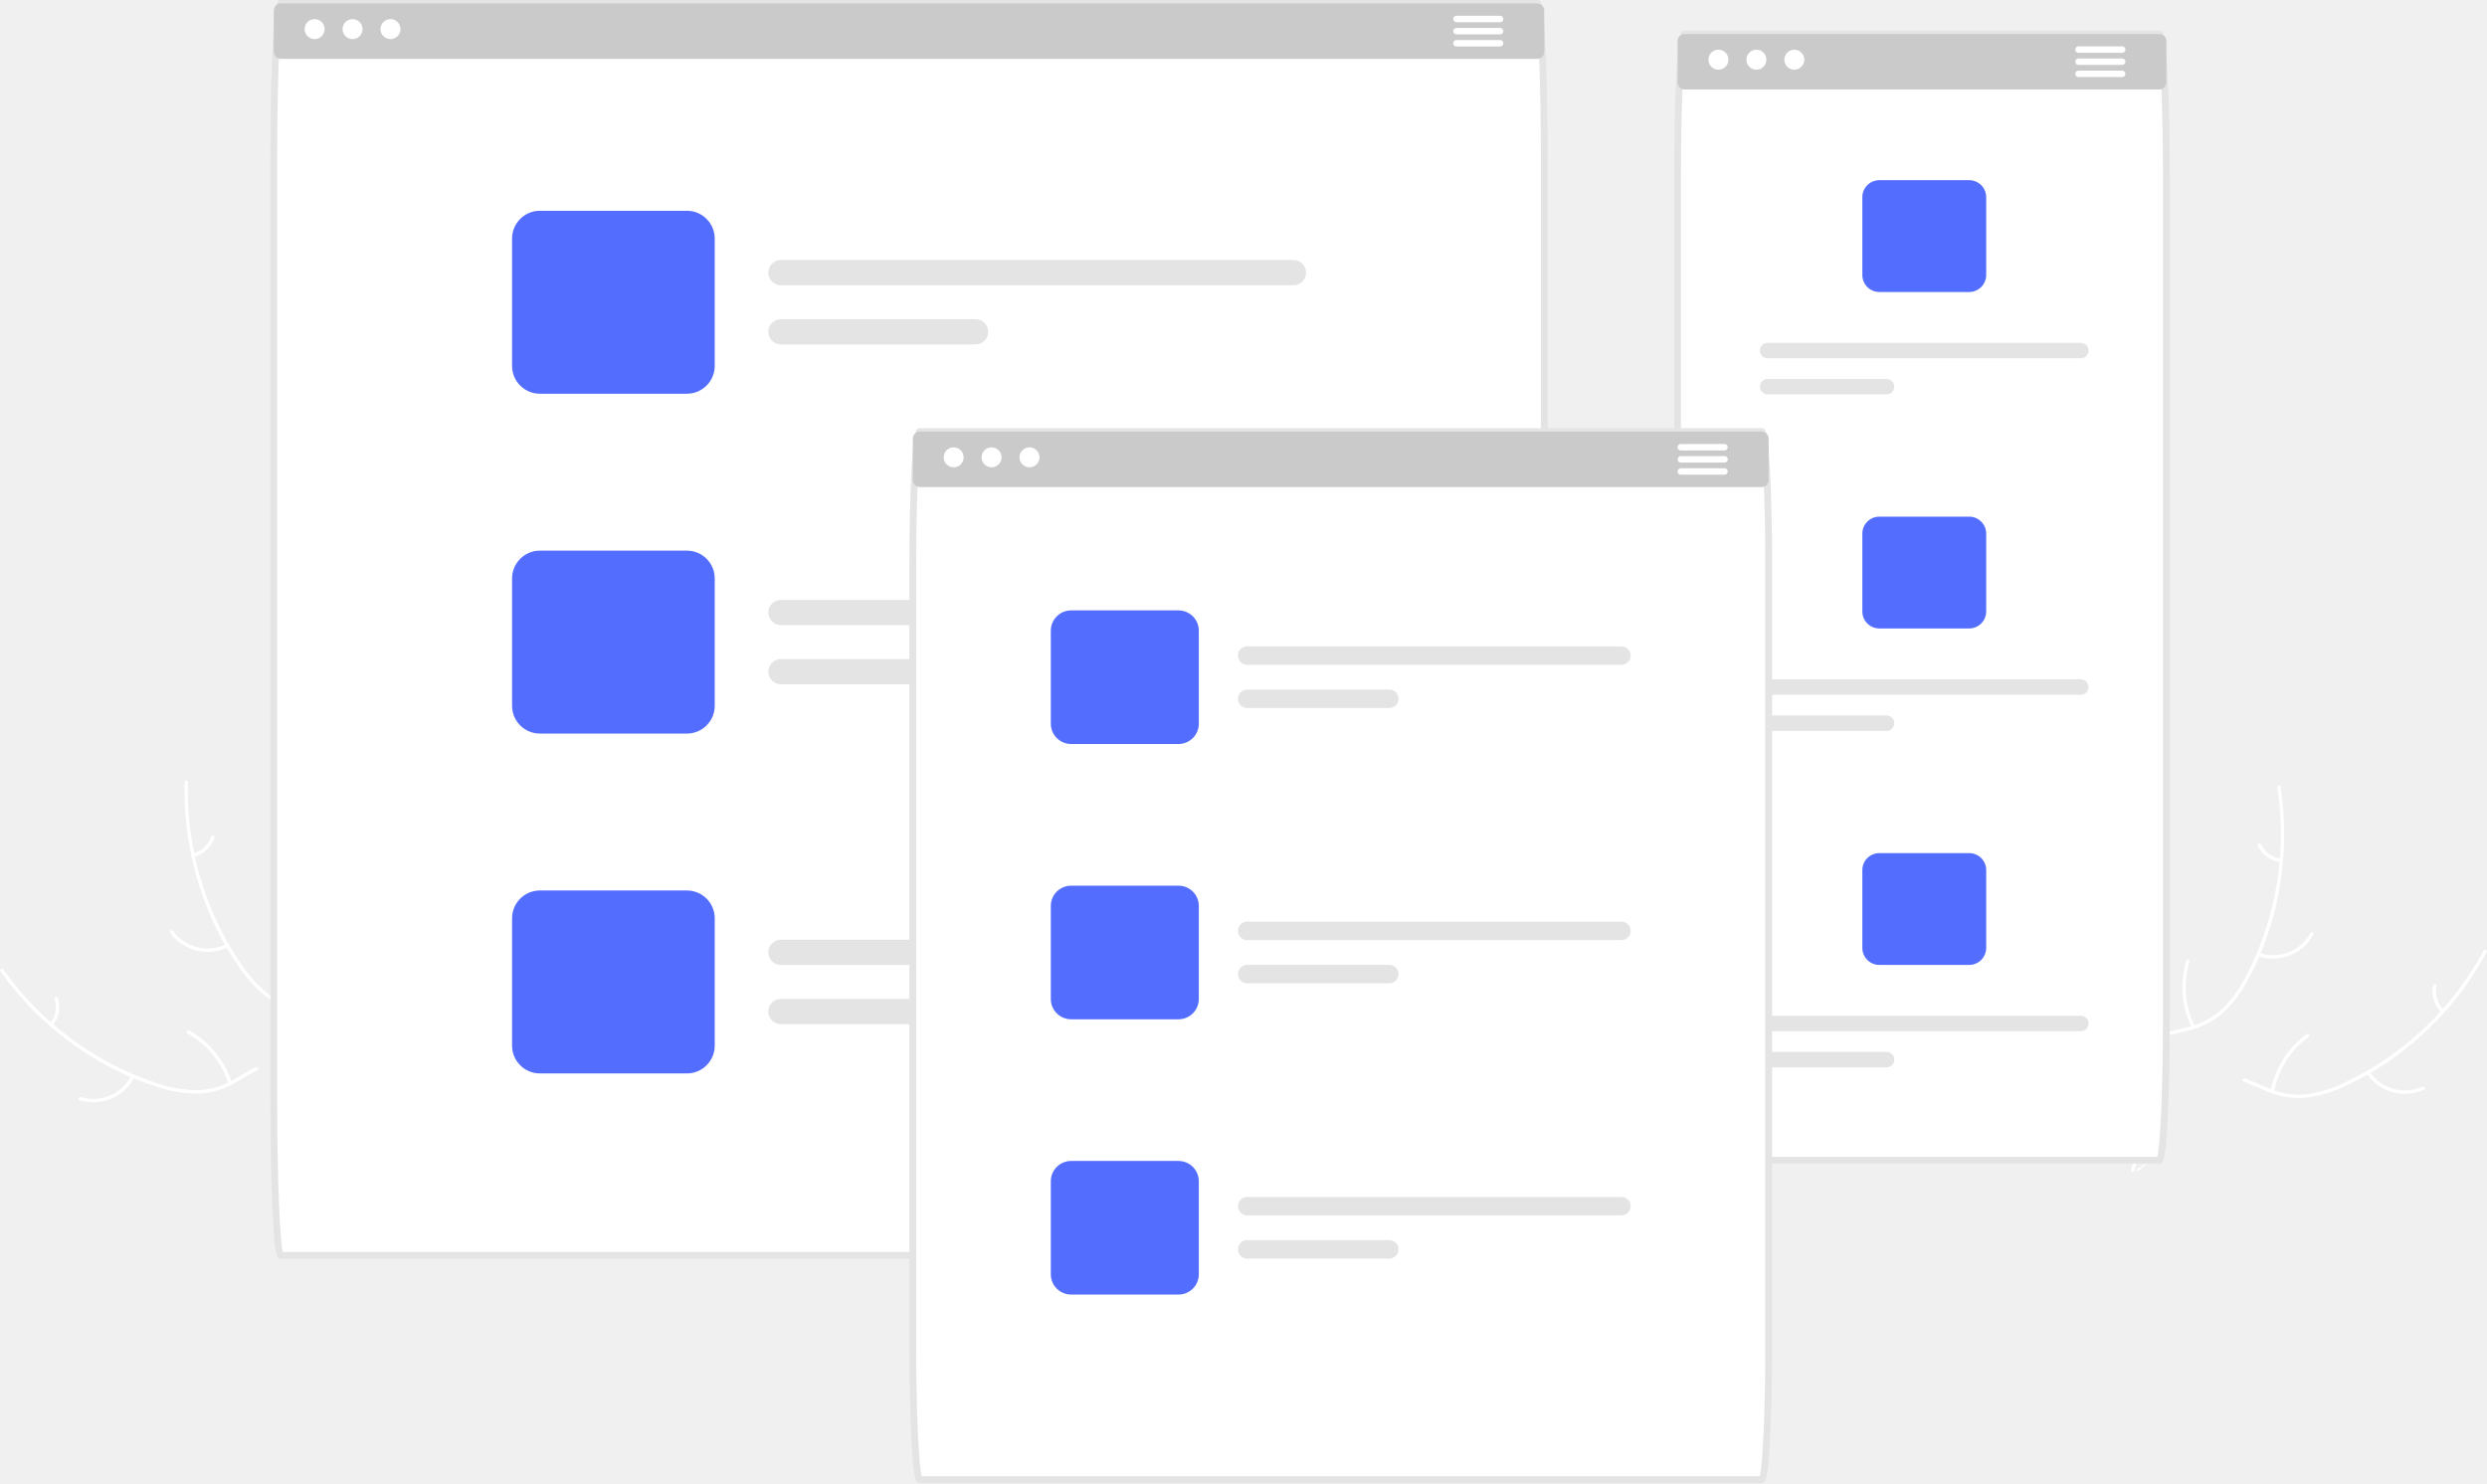
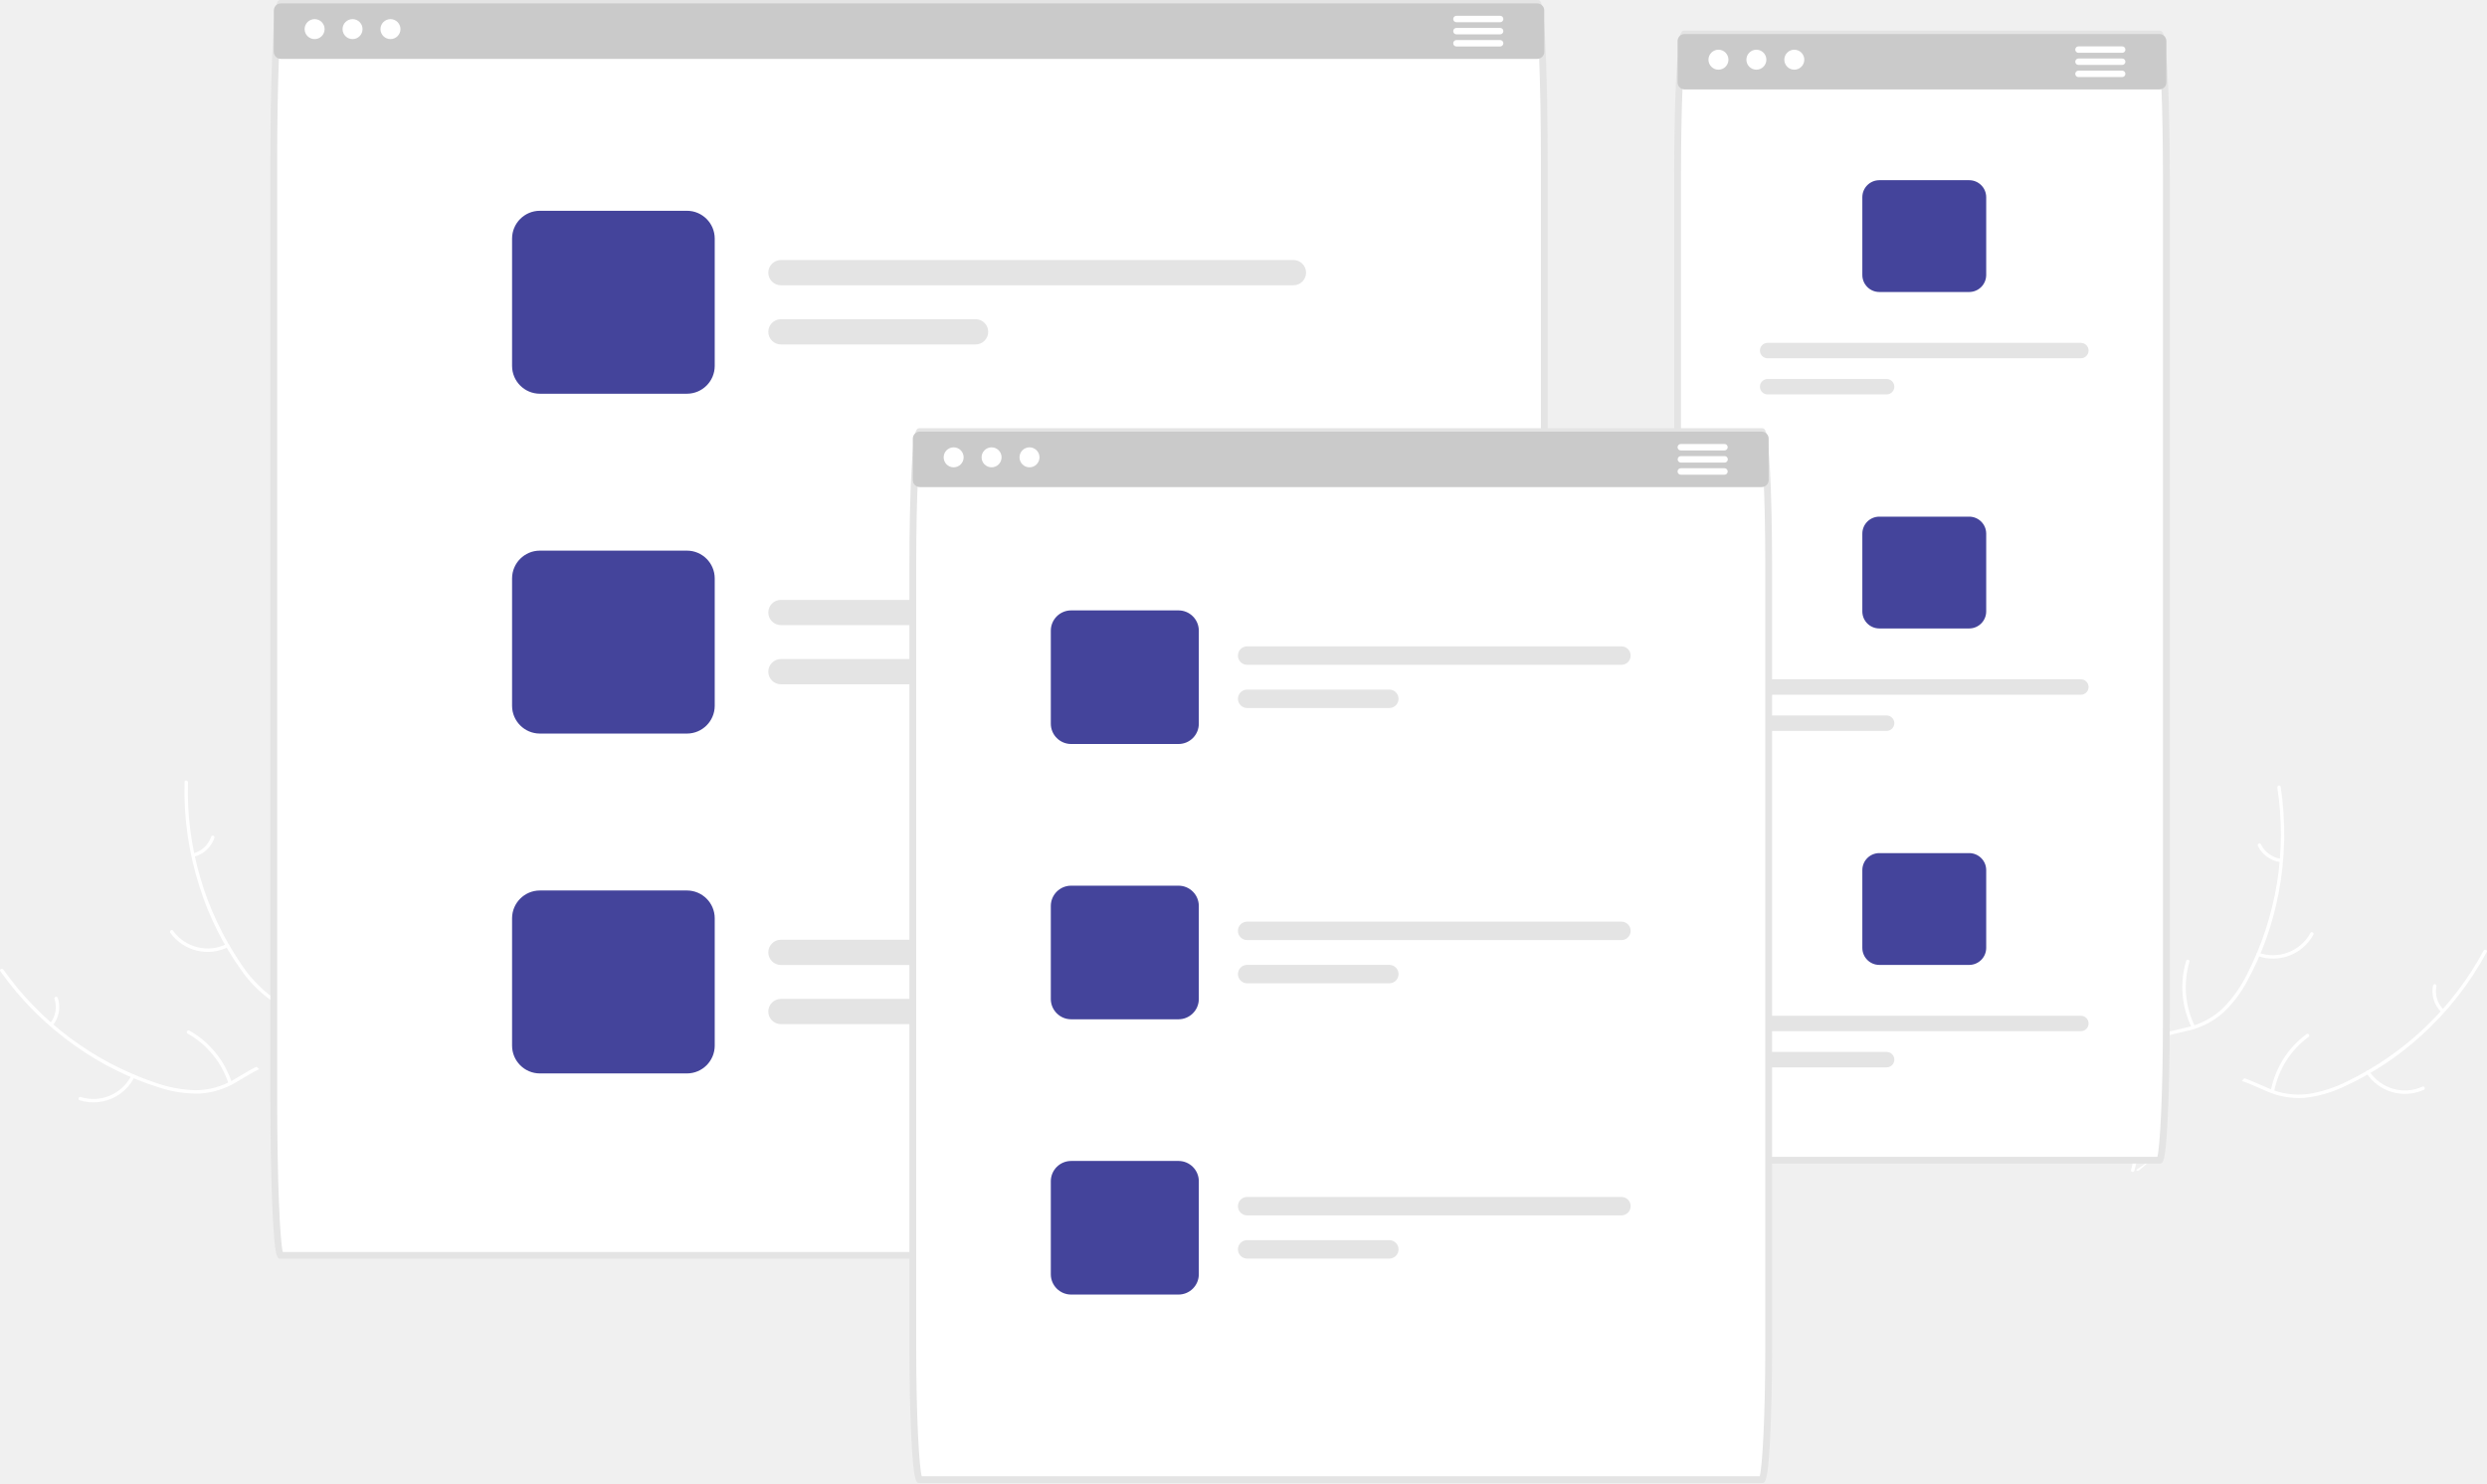
<svg xmlns="http://www.w3.org/2000/svg" data-name="Layer 1" width="731.662" height="436.38" viewBox="0 0 731.662 436.38">
  <path d="M277.281,566.582c-21.535-7.834-40.23-26.574-42.601-49.367a105.583,105.583,0,0,0,70.661,16.18c9.531-1.236,20.003-3.603,28.159,1.481,5.075,3.163,8.226,8.78,9.671,14.583,1.445,5.803,1.38,11.861,1.306,17.841l.671,1.334C322.652,573,298.816,574.416,277.281,566.582Z" transform="translate(-234.1692 -231.8101)" fill="#f0f0f0" />
  <path d="M235.147,517.101a90.245,90.245,0,0,0,44.499,33.208,38.862,38.862,0,0,0,11.96,2.286,22.289,22.289,0,0,0,11.315-3.096c3.234-1.823,6.331-4.061,9.951-5.066a13.648,13.648,0,0,1,11.009,1.838c4.061,2.549,6.963,6.406,9.67,10.276,3.006,4.297,6.06,8.807,10.752,11.416.569.316.045,1.18-.523.864-8.164-4.538-11.186-14.165-18.135-20.017-3.242-2.731-7.327-4.501-11.612-3.619-3.747.772-6.942,3.078-10.201,4.951a23.784,23.784,0,0,1-10.951,3.439,35.927,35.927,0,0,1-12.004-1.818,87.554,87.554,0,0,1-24.508-12.173,91.845,91.845,0,0,1-22.111-22.007c-.375-.529.515-1.008.888-.482Z" transform="translate(-234.1692 -231.8101)" fill="#fff" />
  <path d="M273.749,548.68a13.54,13.54,0,0,1-16.126,6.879c-.62-.195-.346-1.167.274-.972a12.537,12.537,0,0,0,14.988-6.43c.288-.583,1.15-.057.864.523Z" transform="translate(-234.1692 -231.8101)" fill="#fff" />
  <path d="M301.403,550.64a26.097,26.097,0,0,0-12.048-14.715c-.567-.318-.044-1.182.523-.864a27.144,27.144,0,0,1,12.506,15.338c.199.62-.783.858-.981.241Z" transform="translate(-234.1692 -231.8101)" fill="#fff" />
  <path d="M248.941,532.87a7.664,7.664,0,0,0,1.262-7.162c-.207-.617.776-.855.981-.241a8.588,8.588,0,0,1-1.379,7.926.522.522,0,0,1-.693.171.508.508,0,0,1-.171-.693Z" transform="translate(-234.1692 -231.8101)" fill="#fff" />
  <path d="M289.032,461.845c.14.382.28.764.428,1.148a100.932,100.932,0,0,0,6.94,14.829c.204.37.416.743.63,1.106a106.405,106.405,0,0,0,25.675,29.588,103.332,103.332,0,0,0,13.011,8.787c6.289,3.583,13.393,6.968,17.995,12.263a17.726,17.726,0,0,1,1.353,1.727l-8.342,36.418c-.06.073-.113.149-.173.222l-.267,1.469c-.244-.117-.495-.244-.739-.362-.142-.068-.282-.143-.424-.211-.094-.048-.188-.096-.276-.133-.031-.016-.063-.032-.086-.046-.088-.038-.165-.082-.244-.117q-2.105-1.059-4.203-2.152c-.008-.002-.008-.002-.015-.012a151.935,151.935,0,0,1-29.866-19.958c-.269-.237-.547-.475-.813-.728a98.602,98.602,0,0,1-11.118-11.633,87.173,87.173,0,0,1-5.177-7.141,72.487,72.487,0,0,1-9.195-20.715c-3.905-14.642-3.083-30.369,4.327-43.363C288.646,462.5,288.834,462.175,289.032,461.845Z" transform="translate(-234.1692 -231.8101)" fill="#f0f0f0" />
  <path d="M289.476,462.033A90.245,90.245,0,0,0,305.012,515.339a38.863,38.863,0,0,0,8.173,9.026,22.289,22.289,0,0,0,10.898,4.341c3.679.492,7.5.569,10.996,1.946a13.648,13.648,0,0,1,7.684,8.096c1.707,4.48,1.703,9.307,1.534,14.027-.187,5.24-.464,10.681,1.712,15.588.264.595-.674.969-.938.375-3.786-8.539-.404-18.045-2.428-26.901-.945-4.132-3.141-8.005-7.093-9.881-3.456-1.64-7.396-1.723-11.126-2.188a23.785,23.785,0,0,1-10.814-3.847,35.928,35.928,0,0,1-8.49-8.678,87.554,87.554,0,0,1-12.239-24.475,91.845,91.845,0,0,1-4.404-30.884c.019-.648,1.018-.495.999.149Z" transform="translate(-234.1692 -231.8101)" fill="#fff" />
  <path d="M301.285,510.487a13.54,13.54,0,0,1-17.018-4.216c-.378-.529.426-1.141.804-.611a12.537,12.537,0,0,0,15.838,3.89c.581-.292.952.647.375.938Z" transform="translate(-234.1692 -231.8101)" fill="#fff" />
  <path d="M322.185,528.702a26.097,26.097,0,0,0-.76-19.003c-.262-.596.676-.97.938-.375a27.144,27.144,0,0,1,.751,19.776c-.215.615-1.142.214-.928-.398Z" transform="translate(-234.1692 -231.8101)" fill="#fff" />
  <path d="M290.996,482.928a7.664,7.664,0,0,0,5.32-4.958c.207-.617,1.134-.215.928.398a8.588,8.588,0,0,1-5.873,5.498.522.522,0,0,1-.656-.281.508.508,0,0,1,.281-.656Z" transform="translate(-234.1692 -231.8101)" fill="#fff" />
  <path d="M929.098,565.83c20.409-10.422,36.658-31.318,36.21-54.229A105.583,105.583,0,0,1,897.171,536.343c-9.611-.055-20.294-1.117-27.764,4.931-4.648,3.763-7.084,9.724-7.805,15.661-.721,5.937.088,11.94.897,17.866l-.502,1.406C884.859,577.776,908.689,576.252,929.098,565.83Z" transform="translate(-234.1692 -231.8101)" fill="#f0f0f0" />
  <path d="M964.83,511.545a90.245,90.245,0,0,1-40.079,38.426,38.863,38.863,0,0,1-11.588,3.739,22.289,22.289,0,0,1-11.61-1.681c-3.433-1.411-6.782-3.253-10.499-3.805a13.648,13.648,0,0,0-10.7,3.177c-3.716,3.029-6.123,7.213-8.334,11.386-2.455,4.634-4.931,9.485-9.267,12.651-.525.384.1,1.176.625.793,7.544-5.507,9.36-15.432,15.537-22.094,2.882-3.109,6.719-5.367,11.08-5.019,3.813.305,7.268,2.201,10.732,3.66a23.784,23.784,0,0,0,11.291,2.067,35.928,35.928,0,0,0,11.689-3.279,87.554,87.554,0,0,0,22.825-15.094,91.845,91.845,0,0,0,19.238-24.558c.307-.571-.635-.937-.94-.37Z" transform="translate(-234.1692 -231.8101)" fill="#fff" />
  <path d="M930.403,547.629a13.54,13.54,0,0,0,16.85,4.845c.591-.27.2-1.201-.392-.931a12.537,12.537,0,0,1-15.664-4.539c-.357-.543-1.148.085-.793.625Z" transform="translate(-234.1692 -231.8101)" fill="#fff" />
  <path d="M903.199,552.974a26.097,26.097,0,0,1,10.148-16.085c.524-.385-.102-1.178-.625-.793a27.144,27.144,0,0,0-10.526,16.759c-.121.64.883.755,1.003.119Z" transform="translate(-234.1692 -231.8101)" fill="#fff" />
  <path d="M953.079,528.89a7.664,7.664,0,0,1-2.133-6.952c.129-.638-.875-.753-1.003-.119a8.588,8.588,0,0,0,2.343,7.697.522.522,0,0,0,.709.084.508.508,0,0,0,.084-.709Z" transform="translate(-234.1692 -231.8101)" fill="#fff" />
  <path d="M904.561,463.331c-.092.396-.184.792-.284,1.192a100.932,100.932,0,0,1-5.064,15.57c-.157.393-.321.788-.489,1.175a106.405,106.405,0,0,1-21.844,32.52,103.332,103.332,0,0,1-11.832,10.32c-5.801,4.329-12.435,8.561-16.351,14.382a17.728,17.728,0,0,0-1.131,1.88l12.755,35.117c.069.065.13.134.199.199l.445,1.425c.228-.147.461-.303.689-.45.133-.084.262-.177.395-.261.087-.059.175-.118.257-.166.029-.019.058-.039.079-.056.082-.048.154-.101.228-.147q1.959-1.31,3.907-2.652c.008-.003.008-.003.013-.014a151.936,151.936,0,0,0,27.186-23.478c.238-.268.485-.539.717-.823a98.603,98.603,0,0,0,9.603-12.911,87.168,87.168,0,0,0,4.26-7.723,72.487,72.487,0,0,0,6.579-21.688c2.075-15.01-.673-30.518-9.624-42.503C905.025,463.934,904.798,463.635,904.561,463.331Z" transform="translate(-234.1692 -231.8101)" fill="#f0f0f0" />
  <path d="M904.144,463.572a90.245,90.245,0,0,1-8.866,54.812,38.863,38.863,0,0,1-7.002,9.962,22.289,22.289,0,0,1-10.282,5.648c-3.591.94-7.373,1.486-10.673,3.283a13.648,13.648,0,0,0-6.631,8.979c-1.144,4.656-.546,9.446.201,14.109.83,5.178,1.773,10.543.217,15.681-.189.623.788.879.977.257,2.708-8.939-1.817-17.957-.897-26.995.43-4.217,2.133-8.331,5.825-10.678,3.229-2.052,7.128-2.619,10.772-3.539a23.784,23.784,0,0,0,10.259-5.147,35.928,35.928,0,0,0,7.359-9.656,87.554,87.554,0,0,0,9.137-25.794,91.845,91.845,0,0,0,.575-31.191c-.099-.641-1.071-.366-.973.271Z" transform="translate(-234.1692 -231.8101)" fill="#fff" />
  <path d="M898.381,513.111a13.54,13.54,0,0,0,16.371-6.276c.31-.571-.563-1.08-.873-.508a12.537,12.537,0,0,1-15.24,5.807c-.612-.218-.866.759-.257.977Z" transform="translate(-234.1692 -231.8101)" fill="#fff" />
  <path d="M879.878,533.757a26.097,26.097,0,0,1-1.581-18.953c.186-.623-.791-.88-.977-.257a27.144,27.144,0,0,0,1.685,19.719c.289.584,1.159.072.872-.509Z" transform="translate(-234.1692 -231.8101)" fill="#fff" />
  <path d="M905.204,484.496a7.664,7.664,0,0,1-5.889-4.267c-.281-.587-1.152-.074-.872.509a8.588,8.588,0,0,0,6.504,4.735.522.522,0,0,0,.617-.36.508.508,0,0,0-.36-.617Z" transform="translate(-234.1692 -231.8101)" fill="#fff" />
  <path d="M871.498,246.81h-143.79v9.25a2.04,2.04,0,0,0,.46,1.3c-.29,7.23-.46,16.46-.46,26.49v247.3c0,23.18.93,42.04,2.07,42.04h139.65c1.14,0,2.07-18.86,2.07-42.04v-247.3c0-10.03-.17-19.26-.46-26.49a2.039,2.039,0,0,0,.46-1.3Z" transform="translate(-234.1692 -231.8101)" fill="#fff" />
  <path d="M869.429,574.19H729.779c-1.088,0-1.807,0-2.461-13.278-.393-7.968-.609-18.538-.609-29.762V283.85c0-9.694.164-19.116.461-26.53.186-4.452.399-8.018.633-10.6.459-5.056.896-5.91,1.976-5.91h139.65c1.079,0,1.516.854,1.976,5.91.235,2.592.448,6.158.633,10.598l0.0.002c.297,7.407.461,16.829.461,26.53V531.15c0,11.224-.216,21.794-.609,29.762C871.236,574.19,870.517,574.19,869.429,574.19Zm-139.082-2H868.86c.724-2.733,1.638-17.57,1.638-41.04V283.85c0-9.675-.163-19.068-.459-26.448h-0c-.184-4.408-.395-7.941-.626-10.501a28.884,28.884,0,0,0-.562-4.09H730.356a28.896,28.896,0,0,0-.562,4.09c-.231,2.55-.442,6.083-.627,10.501-.296,7.387-.459,16.78-.459,26.448V531.15C728.708,554.619,729.623,569.457,730.347,572.19Z" transform="translate(-234.1692 -231.8101)" fill="#e4e4e4" />
  <path d="M869.429,241.81H729.779a2.074,2.074,0,0,0-2.07,2.07v12.18a2.04,2.04,0,0,0,.46,1.3,2.079,2.079,0,0,0,1.61.77h139.65a2.08,2.08,0,0,0,1.61-.77,2.039,2.039,0,0,0,.46-1.3v-12.18A2.074,2.074,0,0,0,869.429,241.81Z" transform="translate(-234.1692 -231.8101)" fill="#cacaca" />
  <circle id="b800b2fc-3bcc-4a40-9972-a80335d602c8" data-name="Ellipse 90" cx="505.559" cy="17.565" r="2.94" fill="#fff" />
  <circle id="fa63cc97-e384-451c-9b8c-3b6845b8b0f6" data-name="Ellipse 91" cx="516.717" cy="17.565" r="2.94" fill="#fff" />
  <circle id="beaeadfc-8efd-4e6c-adaf-945ac9d4d623" data-name="Ellipse 92" cx="527.875" cy="17.565" r="2.94" fill="#fff" />
  <path d="M858.498,245.45H845.648a.956.956,0,0,0-.95.95.801.801,0,0,0,.1.41.943.943,0,0,0,.85.54h12.85a.948.948,0,0,0,.86-.54.914.914,0,0,0,.09-.41A.95.95,0,0,0,858.498,245.45Z" transform="translate(-234.1692 -231.8101)" fill="#fff" />
  <path d="M858.498,249.02H845.648a.95.95,0,0,0,0,1.9h12.85a.95.95,0,1,0,0-1.9Z" transform="translate(-234.1692 -231.8101)" fill="#fff" />
  <path d="M858.498,252.59H845.648a.95.95,0,0,0,0,1.9h12.85a.95.95,0,1,0,0-1.9Z" transform="translate(-234.1692 -231.8101)" fill="#fff" />
-   <path d="M813.498,284.83H787.058a5.002,5.002,0,0,0-5,5v22.9a5.008,5.008,0,0,0,5,5h26.44a5.015,5.015,0,0,0,5-5v-22.9A5.008,5.008,0,0,0,813.498,284.83Z" transform="translate(-234.1692 -231.8101)" fill="#536dfe" />
+   <path d="M813.498,284.83H787.058a5.002,5.002,0,0,0-5,5v22.9a5.008,5.008,0,0,0,5,5h26.44a5.015,5.015,0,0,0,5-5v-22.9A5.008,5.008,0,0,0,813.498,284.83Z" transform="translate(-234.1692 -231.8101)" fill="#44449b" />
  <path d="M846.349,332.69h-92.15a2.27,2.27,0,1,0,0,4.54h92.15a2.27,2.27,0,1,0,0-4.54Z" transform="translate(-234.1692 -231.8101)" fill="#e4e4e4" />
  <path d="M789.199,343.33h-35a2.27,2.27,0,1,0,0,4.54h35a2.27,2.27,0,1,0,0-4.54Z" transform="translate(-234.1692 -231.8101)" fill="#e4e4e4" />
-   <path d="M813.498,383.83H787.058a5.002,5.002,0,0,0-5,5v22.9a5.008,5.008,0,0,0,5,5h26.44a5.015,5.015,0,0,0,5-5v-22.9A5.008,5.008,0,0,0,813.498,383.83Z" transform="translate(-234.1692 -231.8101)" fill="#536dfe" />
+   <path d="M813.498,383.83H787.058a5.002,5.002,0,0,0-5,5v22.9a5.008,5.008,0,0,0,5,5h26.44a5.015,5.015,0,0,0,5-5v-22.9A5.008,5.008,0,0,0,813.498,383.83Z" transform="translate(-234.1692 -231.8101)" fill="#44449b" />
  <path d="M846.349,431.69h-92.15a2.27,2.27,0,1,0,0,4.54h92.15a2.27,2.27,0,1,0,0-4.54Z" transform="translate(-234.1692 -231.8101)" fill="#e4e4e4" />
  <path d="M789.199,442.33h-35a2.27,2.27,0,1,0,0,4.54h35a2.27,2.27,0,1,0,0-4.54Z" transform="translate(-234.1692 -231.8101)" fill="#e4e4e4" />
-   <path d="M813.498,482.83H787.058a5.002,5.002,0,0,0-5,5v22.9a5.008,5.008,0,0,0,5,5h26.44a5.015,5.015,0,0,0,5-5v-22.9A5.008,5.008,0,0,0,813.498,482.83Z" transform="translate(-234.1692 -231.8101)" fill="#536dfe" />
+   <path d="M813.498,482.83H787.058a5.002,5.002,0,0,0-5,5v22.9a5.008,5.008,0,0,0,5,5h26.44a5.015,5.015,0,0,0,5-5v-22.9A5.008,5.008,0,0,0,813.498,482.83Z" transform="translate(-234.1692 -231.8101)" fill="#44449b" />
  <path d="M846.349,530.69h-92.15a2.27,2.27,0,1,0,0,4.54h92.15a2.27,2.27,0,1,0,0-4.54Z" transform="translate(-234.1692 -231.8101)" fill="#e4e4e4" />
  <path d="M789.199,541.33h-35a2.27,2.27,0,1,0,0,4.54h35a2.27,2.27,0,1,0,0-4.54Z" transform="translate(-234.1692 -231.8101)" fill="#e4e4e4" />
  <path d="M688.498,234.88a2.074,2.074,0,0,0-2.07-2.07H316.779a2.074,2.074,0,0,0-2.07,2.07v12.18a2.017,2.017,0,0,0,.53,1.37c-.33,8.27-.53,19.17-.53,31.11v274.91c0,25.78.93,46.74,2.07,46.74h369.65c1.14,0,2.07-20.96,2.07-46.74v-274.91c0-11.94-.2-22.84-.53-31.11a2.016,2.016,0,0,0,.53-1.37Z" transform="translate(-234.1692 -231.8101)" fill="#fff" />
  <path d="M686.429,602.19H316.779c-1.13,0-1.812,0-2.462-14.658-.392-8.855-.609-20.604-.609-33.082V279.54c0-11.507.189-22.57.531-31.15.657-16.58,1.406-16.58,2.539-16.58h369.65c1.133,0,1.882.003,2.539,16.58h0c.342,8.572.531,19.635.531,31.15V554.45c0,12.479-.216,24.228-.608,33.082C688.241,602.19,687.558,602.19,686.429,602.19Zm-369.066-2H685.845c.818-3.135,1.654-20.74,1.654-45.74V279.54c0-11.489-.188-22.524-.529-31.07v-0c-.416-10.503-.903-13.7-1.135-14.66H317.373c-.233.96-.719,4.156-1.135,14.66-.341,8.555-.529,19.589-.529,31.07V554.45C315.708,579.45,316.544,597.054,317.362,600.19Z" transform="translate(-234.1692 -231.8101)" fill="#e4e4e4" />
  <path d="M686.429,232.81H316.779a2.074,2.074,0,0,0-2.07,2.07v12.18a2.017,2.017,0,0,0,.53,1.37,2.051,2.051,0,0,0,1.54.7h369.65a2.051,2.051,0,0,0,1.54-.7,2.016,2.016,0,0,0,.53-1.37v-12.18A2.074,2.074,0,0,0,686.429,232.81Z" transform="translate(-234.1692 -231.8101)" fill="#cacaca" />
  <circle id="b7005a6f-2f7f-4001-b097-d8b6c117468f" data-name="Ellipse 90" cx="92.559" cy="8.565" r="2.94" fill="#fff" />
  <circle id="a0adf4f5-8105-4330-a35a-c3adb8f4e7bc" data-name="Ellipse 91" cx="103.717" cy="8.565" r="2.94" fill="#fff" />
  <circle id="a64b73a5-7207-44c1-bcaf-f99ab7b9c6dc" data-name="Ellipse 92" cx="114.875" cy="8.565" r="2.94" fill="#fff" />
  <path d="M675.498,236.45H662.648a.95.95,0,0,0,0,1.9h12.85a.95.95,0,1,0,0-1.9Z" transform="translate(-234.1692 -231.8101)" fill="#fff" />
  <path d="M675.498,240.02H662.648a.95.95,0,0,0,0,1.9h12.85a.95.95,0,1,0,0-1.9Z" transform="translate(-234.1692 -231.8101)" fill="#fff" />
  <path d="M675.498,243.59H662.648a.95.95,0,0,0,0,1.9h12.85a.95.95,0,1,0,0-1.9Z" transform="translate(-234.1692 -231.8101)" fill="#fff" />
-   <path d="M436.259,293.83H392.998a8.19,8.19,0,0,0-8.18,8.18v37.47a8.19,8.19,0,0,0,8.18,8.18h43.26a8.19,8.19,0,0,0,8.18-8.18V302.01A8.19,8.19,0,0,0,436.259,293.83Z" transform="translate(-234.1692 -231.8101)" fill="#536dfe" />
+   <path d="M436.259,293.83H392.998a8.19,8.19,0,0,0-8.18,8.18v37.47a8.19,8.19,0,0,0,8.18,8.18h43.26a8.19,8.19,0,0,0,8.18-8.18V302.01A8.19,8.19,0,0,0,436.259,293.83Z" transform="translate(-234.1692 -231.8101)" fill="#44449b" />
  <path d="M614.688,308.32H463.909a3.715,3.715,0,0,0,0,7.43H614.688a3.715,3.715,0,0,0,0-7.43Z" transform="translate(-234.1692 -231.8101)" fill="#e4e4e4" />
  <path d="M521.179,325.73h-57.27a3.715,3.715,0,0,0,0,7.43h57.27a3.715,3.715,0,0,0,0-7.43Z" transform="translate(-234.1692 -231.8101)" fill="#e4e4e4" />
-   <path d="M436.259,393.83H392.998a8.19,8.19,0,0,0-8.18,8.18v37.47a8.19,8.19,0,0,0,8.18,8.18h43.26a8.19,8.19,0,0,0,8.18-8.18V402.01A8.19,8.19,0,0,0,436.259,393.83Z" transform="translate(-234.1692 -231.8101)" fill="#536dfe" />
+   <path d="M436.259,393.83H392.998a8.19,8.19,0,0,0-8.18,8.18v37.47a8.19,8.19,0,0,0,8.18,8.18h43.26a8.19,8.19,0,0,0,8.18-8.18V402.01A8.19,8.19,0,0,0,436.259,393.83Z" transform="translate(-234.1692 -231.8101)" fill="#44449b" />
  <path d="M614.688,408.32H463.909a3.715,3.715,0,0,0,0,7.43H614.688a3.715,3.715,0,0,0,0-7.43Z" transform="translate(-234.1692 -231.8101)" fill="#e4e4e4" />
  <path d="M521.179,425.73h-57.27a3.715,3.715,0,0,0,0,7.43h57.27a3.715,3.715,0,0,0,0-7.43Z" transform="translate(-234.1692 -231.8101)" fill="#e4e4e4" />
-   <path d="M436.259,493.83H392.998a8.19,8.19,0,0,0-8.18,8.18v37.47a8.19,8.19,0,0,0,8.18,8.18h43.26a8.19,8.19,0,0,0,8.18-8.18V502.01A8.19,8.19,0,0,0,436.259,493.83Z" transform="translate(-234.1692 -231.8101)" fill="#536dfe" />
+   <path d="M436.259,493.83H392.998a8.19,8.19,0,0,0-8.18,8.18v37.47a8.19,8.19,0,0,0,8.18,8.18h43.26a8.19,8.19,0,0,0,8.18-8.18V502.01A8.19,8.19,0,0,0,436.259,493.83Z" transform="translate(-234.1692 -231.8101)" fill="#44449b" />
  <path d="M614.688,508.32H463.909a3.715,3.715,0,0,0,0,7.43H614.688a3.715,3.715,0,0,0,0-7.43Z" transform="translate(-234.1692 -231.8101)" fill="#e4e4e4" />
  <path d="M521.179,525.73h-57.27a3.715,3.715,0,0,0,0,7.43h57.27a3.715,3.715,0,0,0,0-7.43Z" transform="translate(-234.1692 -231.8101)" fill="#e4e4e4" />
  <path d="M752.431,667.19H504.783c-1.142,0-2.071-17.549-2.071-39.123v-230.134c0-21.574.929-39.123,2.071-39.123H752.431c1.142,0,2.071,17.549,2.071,39.123v230.134C754.502,649.64,753.573,667.19,752.431,667.19Z" transform="translate(-234.1692 -231.8101)" fill="#fff" />
  <path d="M752.432,668.19H504.783c-1.048,0-1.805,0-2.462-12.418-.393-7.415-.609-17.254-.609-27.705V397.933c0-10.451.216-20.29.609-27.705.657-12.419,1.414-12.419,2.462-12.419H752.432c1.048,0,1.805,0,2.462,12.419.393,7.415.609,17.254.609,27.705V628.066c0,10.451-.216,20.29-.609,27.705C754.236,668.19,753.479,668.19,752.432,668.19Zm-247.095-2h246.542c.718-2.591,1.624-16.394,1.624-38.124V397.933c0-21.73-.906-35.533-1.624-38.124h-246.542c-.718,2.591-1.624,16.394-1.624,38.124V628.066C503.712,649.796,504.618,663.599,505.336,666.19Z" transform="translate(-234.1692 -231.8101)" fill="#e4e4e4" />
  <path d="M752.431,375.13H504.783a2.073,2.073,0,0,1-2.071-2.071V360.88a2.073,2.073,0,0,1,2.071-2.071H752.431a2.073,2.073,0,0,1,2.071,2.071v12.179A2.073,2.073,0,0,1,752.431,375.13Z" transform="translate(-234.1692 -231.8101)" fill="#cacaca" />
  <circle id="a9432236-99f6-4733-9920-e312ad95354d" data-name="Ellipse 90" cx="280.559" cy="134.565" r="2.94" fill="#fff" />
  <circle id="fc8d1cb9-e477-4d66-a241-a00170356ca4" data-name="Ellipse 91" cx="291.717" cy="134.565" r="2.94" fill="#fff" />
  <circle id="bc1189a4-69b8-41a6-80e2-1e52c3b8abfb" data-name="Ellipse 92" cx="302.875" cy="134.565" r="2.94" fill="#fff" />
  <path d="M741.499,364.352H728.65a.952.952,0,0,1,0-1.904h12.849a.952.952,0,0,1,0,1.904Z" transform="translate(-234.1692 -231.8101)" fill="#fff" />
  <path d="M741.499,367.921H728.65a.952.952,0,0,1,0-1.903h12.849a.952.952,0,1,1,0,1.903Z" transform="translate(-234.1692 -231.8101)" fill="#fff" />
  <path d="M741.499,371.49H728.65a.952.952,0,0,1,0-1.904h12.849a.952.952,0,0,1,0,1.904Z" transform="translate(-234.1692 -231.8101)" fill="#fff" />
-   <path d="M580.882,450.727H549.289a5.981,5.981,0,0,1-5.975-5.975V417.389a5.981,5.981,0,0,1,5.975-5.975h31.593a5.981,5.981,0,0,1,5.975,5.975V444.752A5.981,5.981,0,0,1,580.882,450.727Z" transform="translate(-234.1692 -231.8101)" fill="#536dfe" />
+   <path d="M580.882,450.727H549.289a5.981,5.981,0,0,1-5.975-5.975V417.389a5.981,5.981,0,0,1,5.975-5.975h31.593a5.981,5.981,0,0,1,5.975,5.975V444.752A5.981,5.981,0,0,1,580.882,450.727Z" transform="translate(-234.1692 -231.8101)" fill="#44449b" />
  <path d="M711.187,427.426H601.077a2.712,2.712,0,0,1,0-5.425H711.187a2.712,2.712,0,0,1,0,5.425Z" transform="translate(-234.1692 -231.8101)" fill="#e4e4e4" />
  <path d="M642.898,440.14H601.077a2.712,2.712,0,1,1,0-5.425h41.822a2.712,2.712,0,1,1,0,5.425Z" transform="translate(-234.1692 -231.8101)" fill="#e4e4e4" />
-   <path d="M580.882,531.727H549.289a5.981,5.981,0,0,1-5.975-5.975V498.389a5.981,5.981,0,0,1,5.975-5.975h31.593a5.981,5.981,0,0,1,5.975,5.975V525.752A5.981,5.981,0,0,1,580.882,531.727Z" transform="translate(-234.1692 -231.8101)" fill="#536dfe" />
+   <path d="M580.882,531.727H549.289a5.981,5.981,0,0,1-5.975-5.975V498.389a5.981,5.981,0,0,1,5.975-5.975h31.593a5.981,5.981,0,0,1,5.975,5.975V525.752A5.981,5.981,0,0,1,580.882,531.727Z" transform="translate(-234.1692 -231.8101)" fill="#44449b" />
  <path d="M711.187,508.426H601.077a2.712,2.712,0,0,1,0-5.425H711.187a2.712,2.712,0,0,1,0,5.425Z" transform="translate(-234.1692 -231.8101)" fill="#e4e4e4" />
  <path d="M642.898,521.14H601.077a2.712,2.712,0,1,1,0-5.425h41.822a2.712,2.712,0,1,1,0,5.425Z" transform="translate(-234.1692 -231.8101)" fill="#e4e4e4" />
-   <path d="M580.882,612.727H549.289a5.981,5.981,0,0,1-5.975-5.975V579.389a5.981,5.981,0,0,1,5.975-5.975h31.593a5.981,5.981,0,0,1,5.975,5.975V606.752A5.981,5.981,0,0,1,580.882,612.727Z" transform="translate(-234.1692 -231.8101)" fill="#536dfe" />
+   <path d="M580.882,612.727H549.289a5.981,5.981,0,0,1-5.975-5.975V579.389a5.981,5.981,0,0,1,5.975-5.975h31.593a5.981,5.981,0,0,1,5.975,5.975V606.752A5.981,5.981,0,0,1,580.882,612.727Z" transform="translate(-234.1692 -231.8101)" fill="#44449b" />
  <path d="M711.187,589.426H601.077a2.712,2.712,0,1,1,0-5.425H711.187a2.712,2.712,0,1,1,0,5.425Z" transform="translate(-234.1692 -231.8101)" fill="#e4e4e4" />
  <path d="M642.898,602.14H601.077a2.712,2.712,0,1,1,0-5.425h41.822a2.712,2.712,0,1,1,0,5.425Z" transform="translate(-234.1692 -231.8101)" fill="#e4e4e4" />
</svg>
